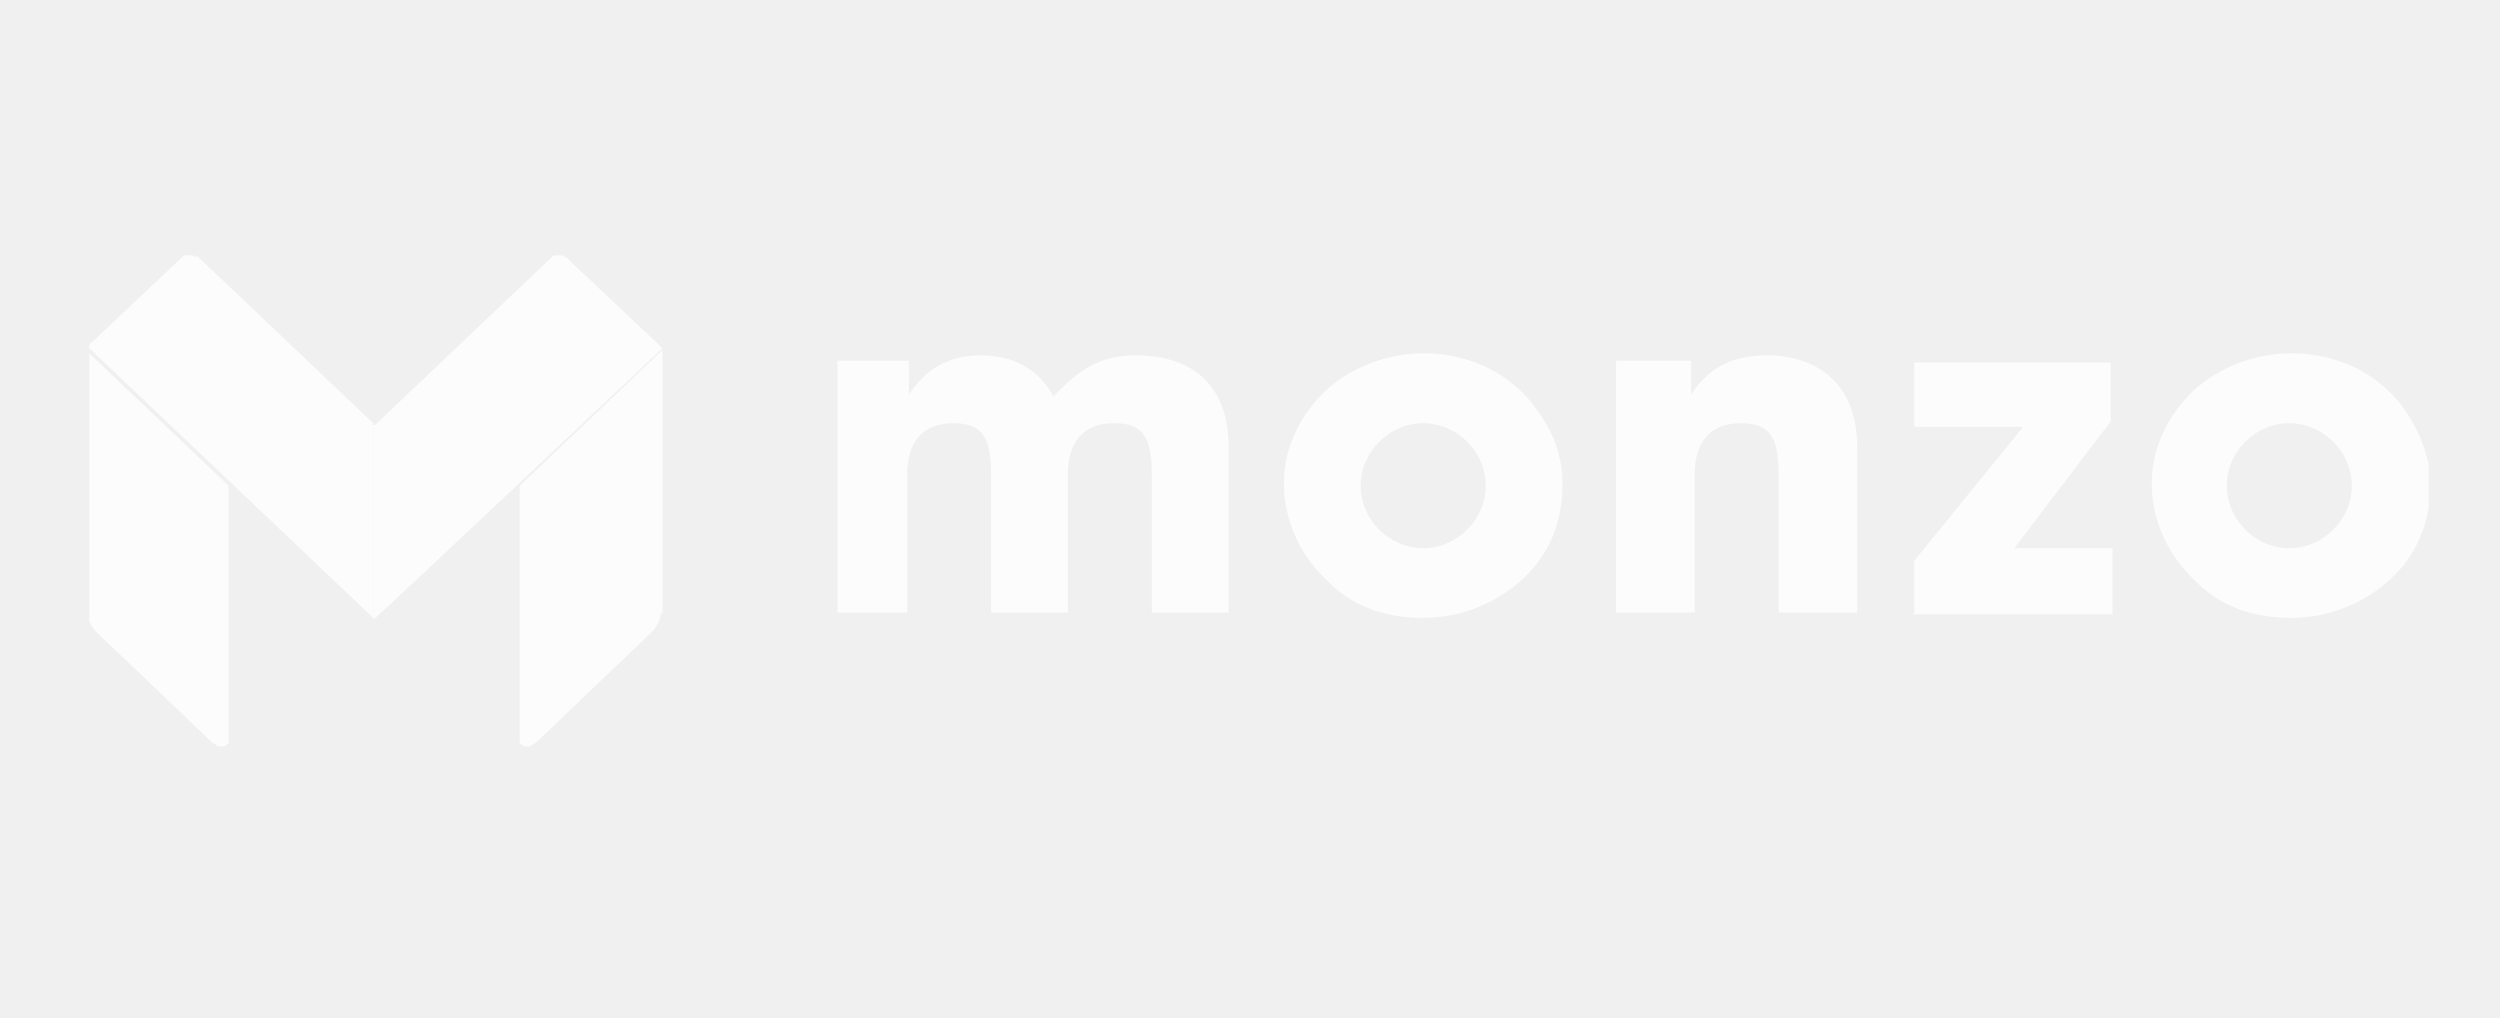
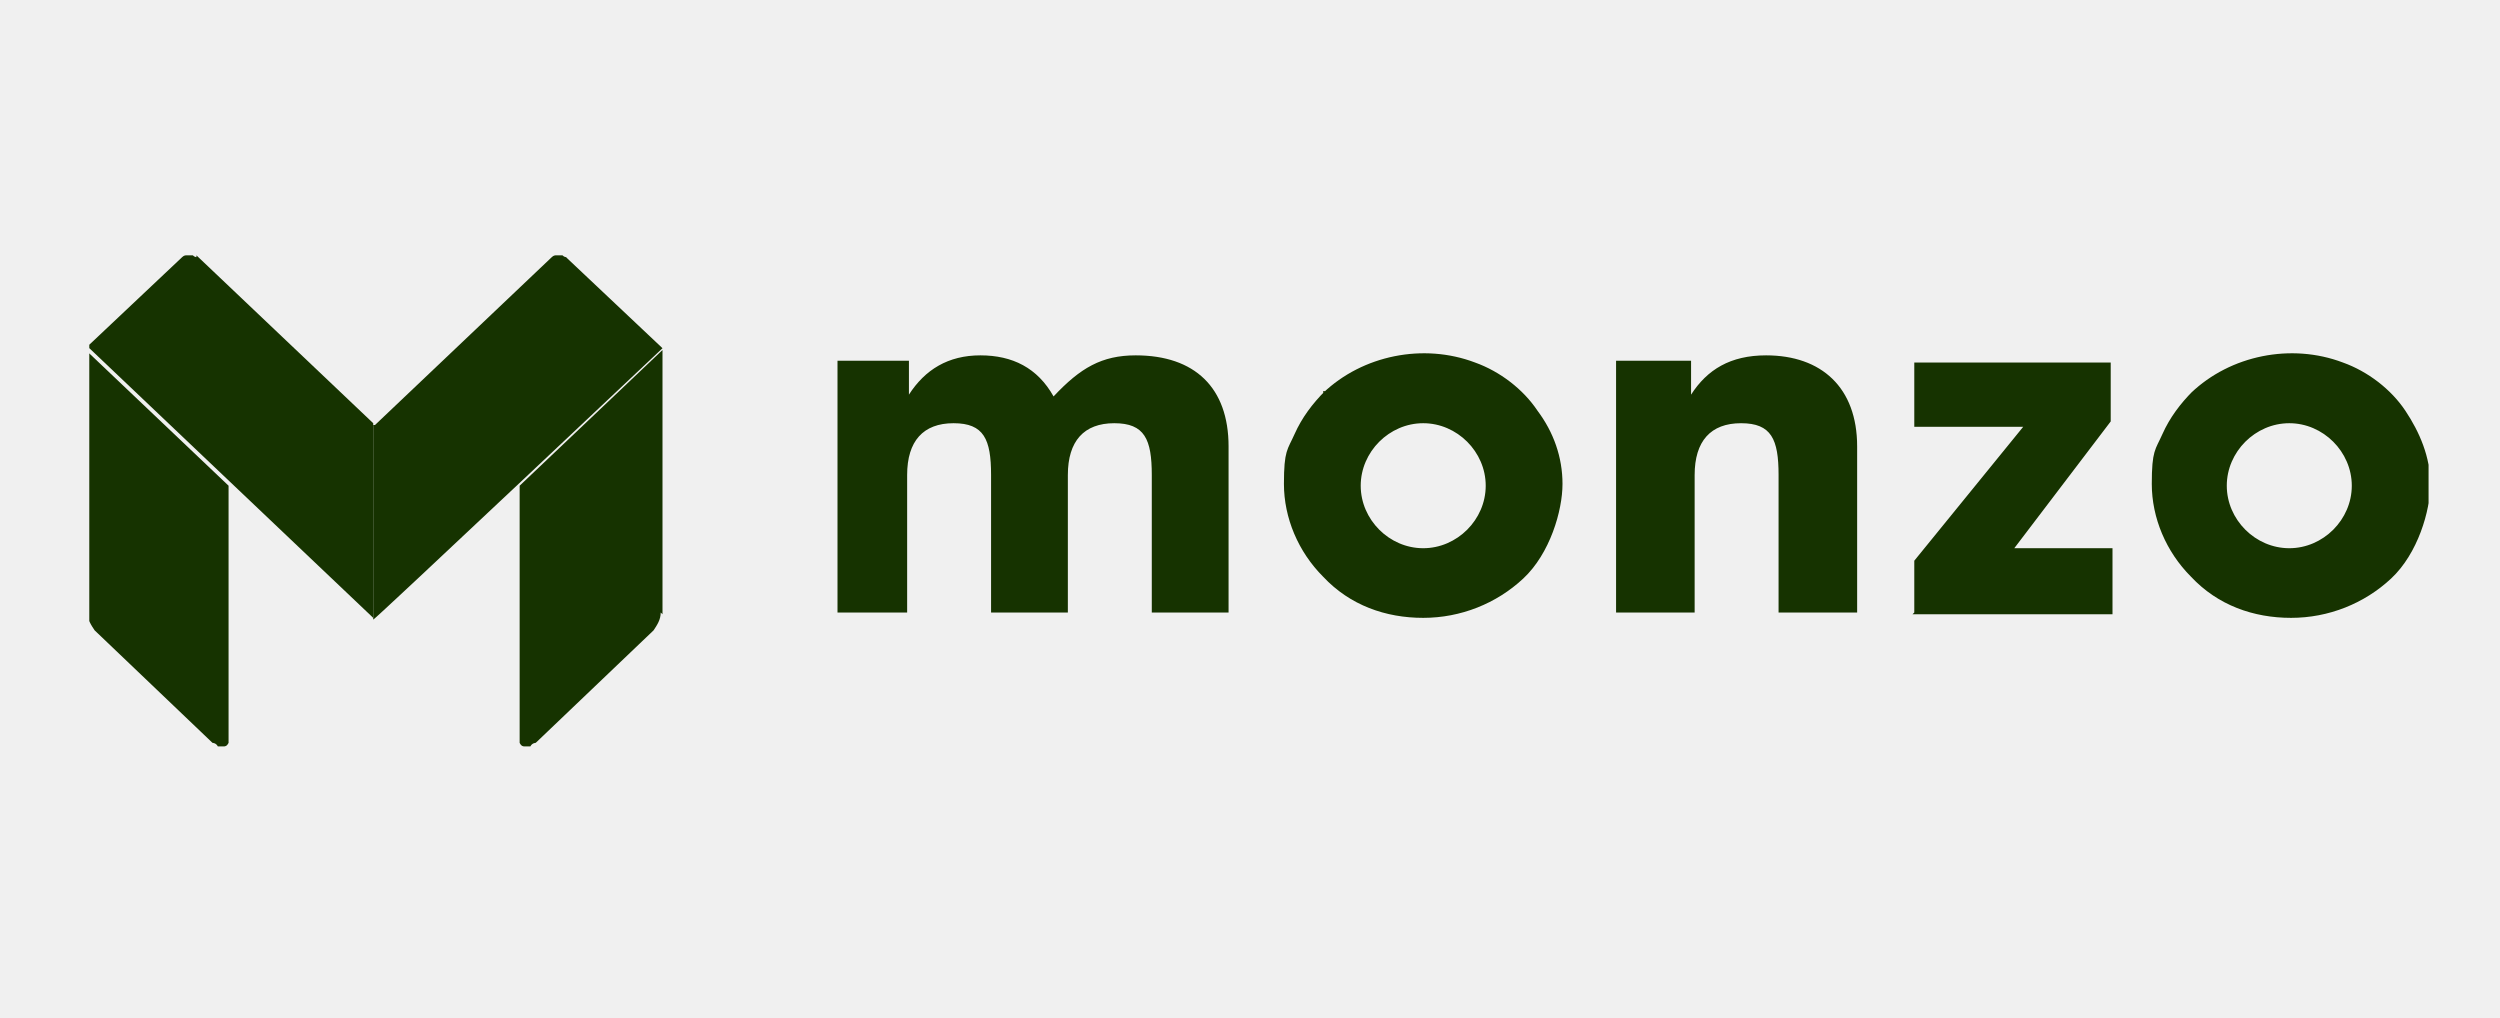
<svg xmlns="http://www.w3.org/2000/svg" id="Layer_1" data-name="Layer 1" version="1.1" viewBox="0 0 140 57">
  <defs>
    <style>
      .cls-1 {
-         fill: #fcfcfc;
+         display: none;
+         fill: #fff;
      }

      .cls-1, .cls-2, .cls-3 {
        stroke-width: 0px;
      }

      .cls-2 {
-         display: none;
-         fill: #fff;
-       }
- 
-       .cls-3 {
        fill: none;
      }

      .cls-4 {
        clip-path: url(#clippath);
      }
+ 
+       .cls-3 {
+         fill: #163300;
+       }
    </style>
    <clipPath id="clippath">
-       <rect class="cls-3" x="5" y="14" width="131" height="28" />
+       <rect class="cls-2" x="5" y="14" width="131" height="28" />
    </clipPath>
  </defs>
-   <rect class="cls-2" x="-20" width="180" height="57" />
+   <rect class="cls-1" x="-20" width="180" height="57" />
  <g class="cls-4">
    <g>
-       <path class="cls-1" d="M37,34.3c0,.4-.2.7-.4,1l-6.6,6.3c0,0-.2.1-.3.2-.1,0-.2,0-.3,0-.1,0-.2-.1-.3-.2,0,0,0-.2,0-.3v-14.1l8-7.6h0v14.8Z" />
-       <path class="cls-1" d="M31.7,14.4c0,0-.1,0-.2-.1,0,0-.1,0-.2,0s-.2,0-.2,0c0,0-.1,0-.2.1l-9.9,9.4h-.1v10.9c.1,0,16.2-15.2,16.2-15.2l-5.3-5Z" />
-       <path class="cls-1" d="M4.9,34.3c0,.4.2.7.4,1l6.6,6.3c0,0,.2.1.3.2.1,0,.2,0,.3,0,.1,0,.2-.1.3-.2,0,0,0-.2,0-.3v-14.1l-8-7.6h0v14.8Z" />
-       <path class="cls-1" d="M11,14.4c0,0-.1,0-.2-.1,0,0-.1,0-.2,0s-.2,0-.2,0c0,0-.1,0-.2.1l-5.3,5,16,15.2v-10.9l-9.9-9.4Z" />
-       <path class="cls-1" d="M46.9,34.3v-14.1h4v1.9c.9-1.4,2.2-2.2,4-2.2s3.2.7,4.1,2.3c1.5-1.6,2.7-2.3,4.6-2.3,3.3,0,5.2,1.8,5.2,5.1v9.3h-4.3v-7.7c0-2-.4-2.9-2.1-2.9s-2.6,1-2.6,2.9v7.7h-4.3v-7.7c0-2-.4-2.9-2.1-2.9s-2.6,1-2.6,2.9v7.7h-4.1ZM74.1,22c2.2-2.1,5.6-2.8,8.5-1.7,1.4.5,2.7,1.5,3.5,2.7.9,1.2,1.4,2.6,1.4,4.1,0,2.1-.7,3.9-2.2,5.3-1.5,1.4-3.5,2.2-5.6,2.2-2.3,0-4.1-.7-5.6-2.3-1.4-1.4-2.2-3.3-2.2-5.2,0-1,.2-1.9.6-2.8.4-.9,1-1.7,1.7-2.4ZM79.7,30.7c1.9,0,3.5-1.6,3.5-3.5s-1.6-3.5-3.5-3.5-3.5,1.6-3.5,3.5,1.6,3.5,3.5,3.5ZM90.5,34.3v-14.1h4.2v1.9c.9-1.4,2.2-2.2,4.2-2.2,3.1,0,5.1,1.8,5.1,5.1v9.3h-4.4v-7.7c0-2-.4-2.9-2.1-2.9s-2.6,1-2.6,2.9v7.7h-4.3ZM122.7,22c2.2-2.1,5.6-2.8,8.5-1.7,1.4.5,2.7,1.5,3.5,2.7s1.4,2.6,1.4,4.1c0,2.1-.7,3.9-2.2,5.3-1.5,1.4-3.5,2.2-5.6,2.2-2.3,0-4.1-.7-5.6-2.3-1.4-1.4-2.2-3.3-2.2-5.2,0-1,.2-1.9.6-2.8.4-.9,1-1.7,1.7-2.4ZM128.2,30.7c1.9,0,3.5-1.6,3.5-3.5s-1.6-3.5-3.5-3.5-3.5,1.6-3.5,3.5,1.6,3.5,3.5,3.5ZM107.2,34.3v-2.9l6.1-7.5h-6.1v-3.6h11v3.3l-5.4,7.1h5.5v3.7h-11.2Z" />
+       <path class="cls-3" d="M37,34.3c0,.4-.2.7-.4,1l-6.6,6.3s-.2,0-.3.2h-.3c-.1,0-.2,0-.3-.2v-14.4l8-7.6h0v14.8h0Z" />
+       <path class="cls-3" d="M31.7,14.4s-.1,0-.2-.1h-.4s-.1,0-.2.1l-9.9,9.4h-.1v10.9c.1,0,16.2-15.2,16.2-15.2l-5.3-5h0Z" />
+       <path class="cls-3" d="M4.9,34.3c0,.4.2.7.4,1l6.6,6.3s.2,0,.3.2h.3c.1,0,.2,0,.3-.2v-14.4l-8-7.6h0v14.8h0Z" />
+       <path class="cls-3" d="M11,14.4s-.1,0-.2-.1h-.4s-.1,0-.2.1l-5.3,5,16,15.2v-10.9l-9.9-9.4h0Z" />
+       <path class="cls-3" d="M46.9,34.3v-14.1h4v1.9c.9-1.4,2.2-2.2,4-2.2s3.2.7,4.1,2.3c1.5-1.6,2.7-2.3,4.6-2.3,3.3,0,5.2,1.8,5.2,5.1v9.3h-4.3v-7.7c0-2-.4-2.9-2.1-2.9s-2.6,1-2.6,2.9v7.7h-4.3v-7.7c0-2-.4-2.9-2.1-2.9s-2.6,1-2.6,2.9v7.7h-4.1.2ZM74.1,22c2.2-2.1,5.6-2.8,8.5-1.7,1.4.5,2.7,1.5,3.5,2.7.9,1.2,1.4,2.6,1.4,4.1s-.7,3.9-2.2,5.3-3.5,2.2-5.6,2.2-4.1-.7-5.6-2.3c-1.4-1.4-2.2-3.3-2.2-5.2s.2-1.9.6-2.8,1-1.7,1.7-2.4h-.1ZM79.7,30.7c1.9,0,3.5-1.6,3.5-3.5s-1.6-3.5-3.5-3.5-3.5,1.6-3.5,3.5,1.6,3.5,3.5,3.5ZM90.5,34.3v-14.1h4.2v1.9c.9-1.4,2.2-2.2,4.2-2.2,3.1,0,5.1,1.8,5.1,5.1v9.3h-4.4v-7.7c0-2-.4-2.9-2.1-2.9s-2.6,1-2.6,2.9v7.7h-4.4ZM122.7,22c2.2-2.1,5.6-2.8,8.5-1.7,1.4.5,2.7,1.5,3.5,2.7s1.4,2.6,1.4,4.1-.7,3.9-2.2,5.3-3.5,2.2-5.6,2.2-4.1-.7-5.6-2.3c-1.4-1.4-2.2-3.3-2.2-5.2s.2-1.9.6-2.8,1-1.7,1.7-2.4h0ZM128.2,30.7c1.9,0,3.5-1.6,3.5-3.5s-1.6-3.5-3.5-3.5-3.5,1.6-3.5,3.5,1.6,3.5,3.5,3.5ZM107.2,34.3v-2.9l6.1-7.5h-6.1v-3.6h11v3.3l-5.4,7.1h5.5v3.7h-11.2,0Z" />
    </g>
  </g>
</svg>
